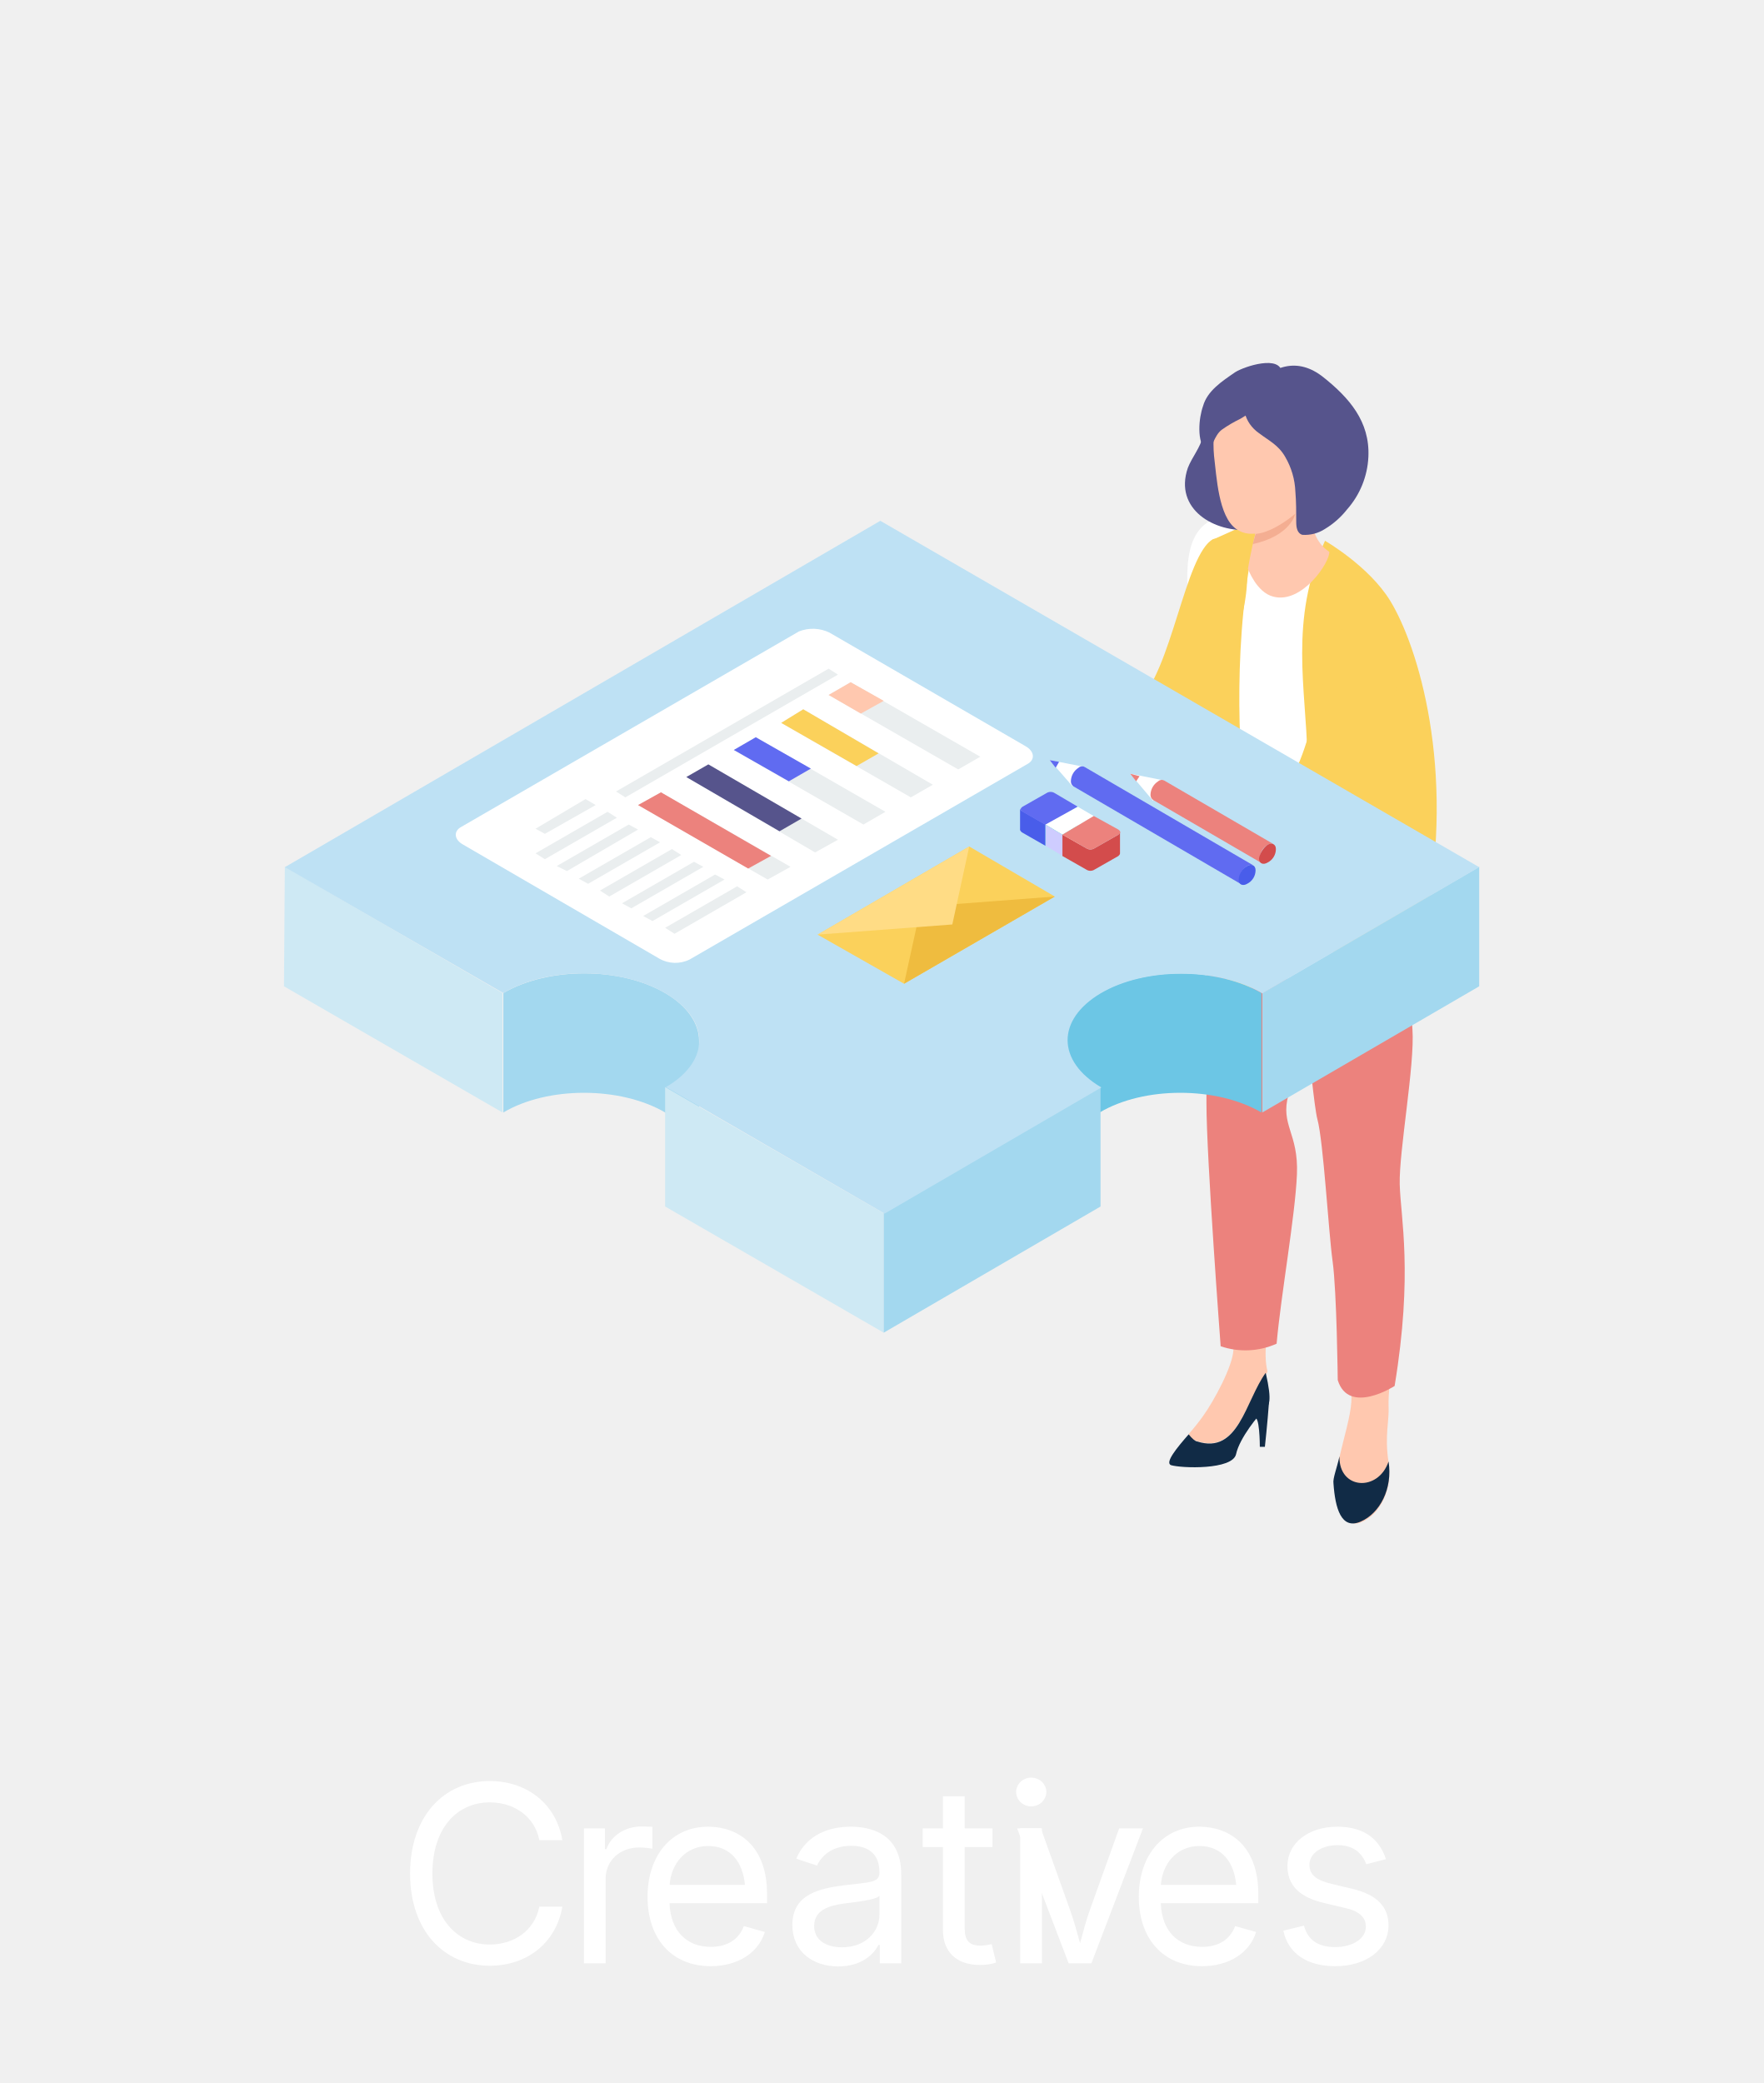
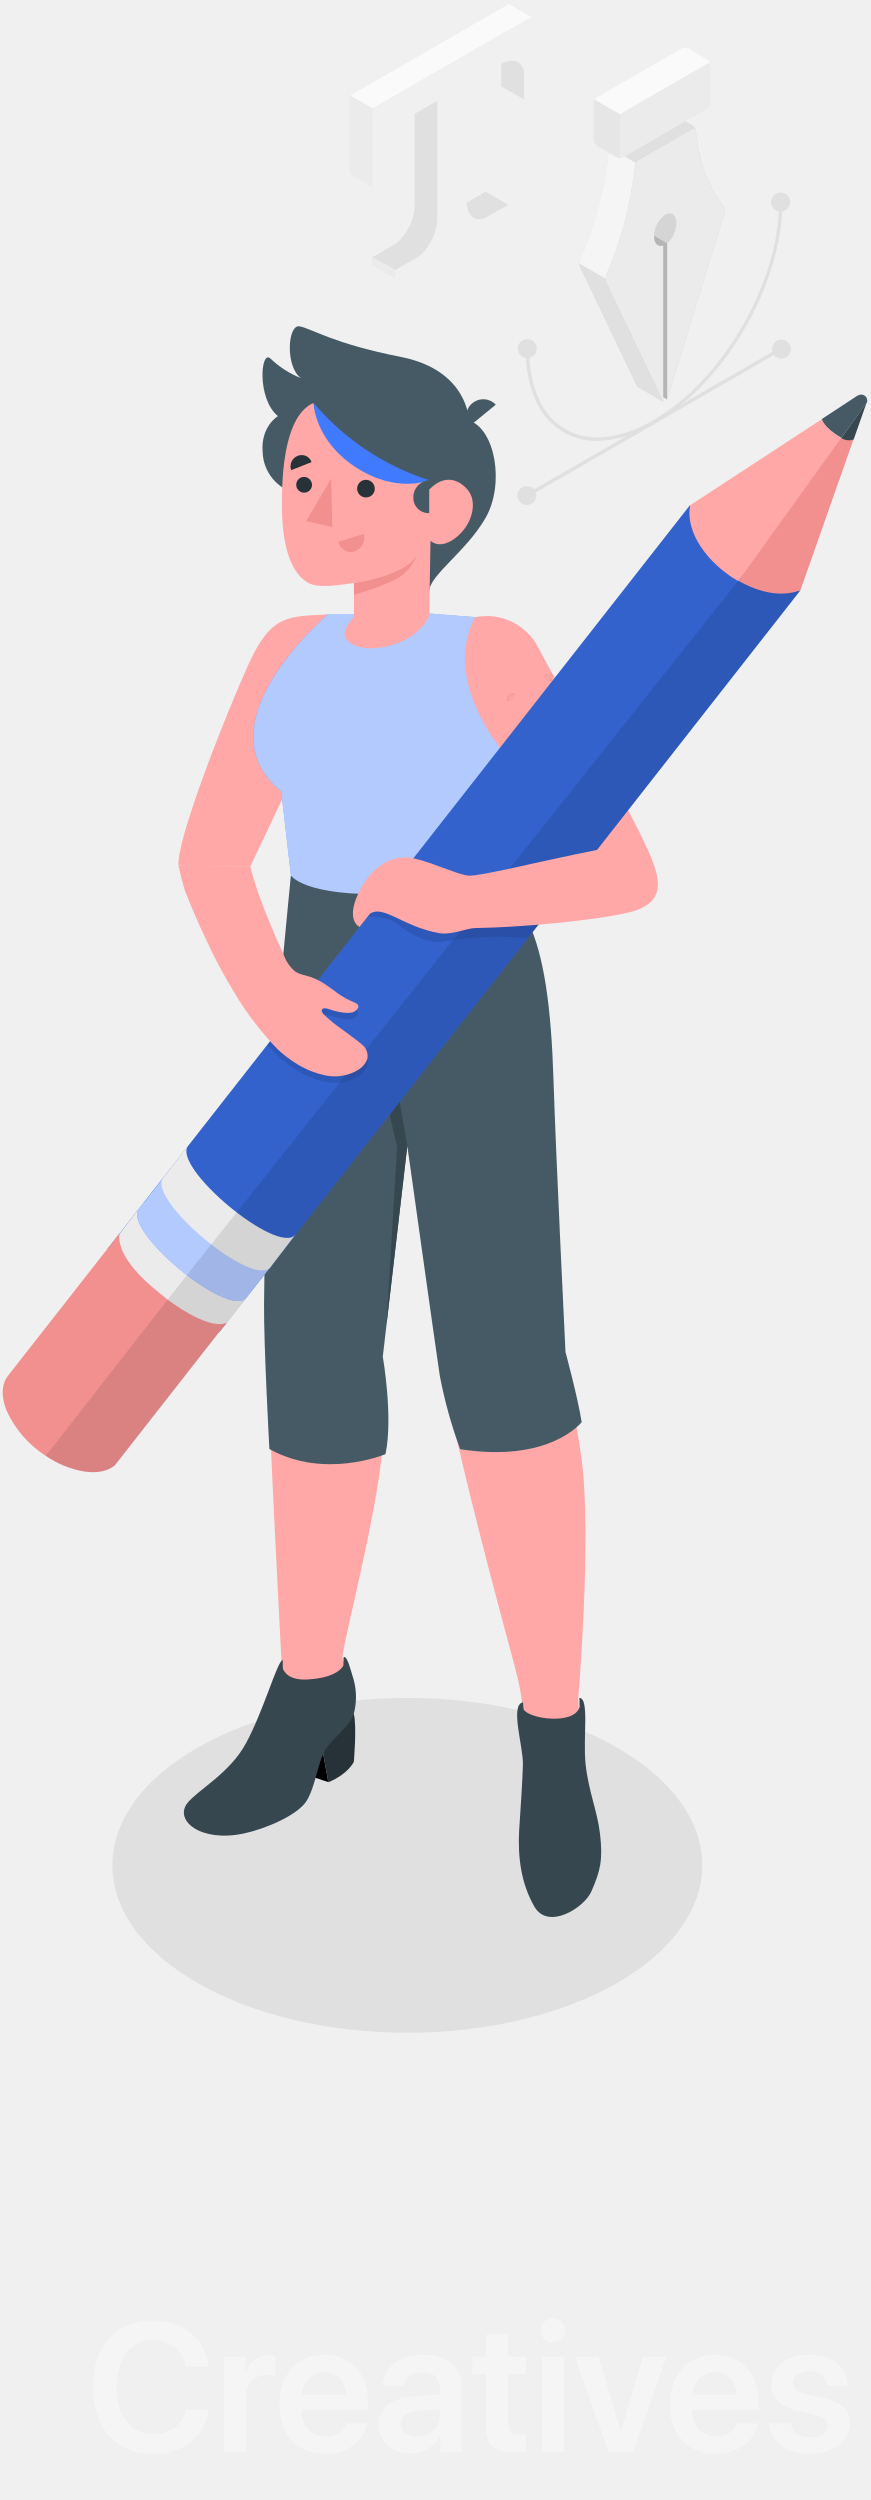
- <svg xmlns="http://www.w3.org/2000/svg" id="Layer_1" data-name="Layer 1" viewBox="0 0 248.04 293.05">
-   <defs>
-     <style>.cls-1{fill:#112b46;}.cls-1,.cls-2,.cls-3,.cls-4,.cls-5,.cls-7,.cls-8{fill-rule:evenodd;}.cls-2,.cls-22{fill:#ffc8af;}.cls-16,.cls-3{fill:#ec827d;}.cls-13,.cls-27,.cls-4{fill:#fff;}.cls-23,.cls-5{fill:#fbd15b;}.cls-6{fill:#83c9ff;}.cls-24,.cls-7{fill:#56548c;}.cls-8{fill:#f4ae92;}.cls-9{fill:#a3d8ef;}.cls-10{fill:#cee9f4;}.cls-11{fill:#6cc6e5;}.cls-12{fill:#bee1f4;}.cls-14{fill:#606bf1;}.cls-15{fill:#495dea;}.cls-17{fill:#d34c4c;}.cls-18{fill:#00c3b6;}.cls-19{fill:#eee;}.cls-20{fill:#ceccff;}.cls-21{fill:#eaeeef;}.cls-25{fill:#efbc3f;}.cls-26{fill:#ffdc85;}.cls-27{font-size:34.77px;font-family:SFProDisplay-Regular, SF Pro Display;}.cls-28{letter-spacing:-0.02em;}.cls-29{letter-spacing:-0.01em;}</style>
-   </defs>
-   <path class="cls-1" d="M178.54,197c-.24,3.33-.6,6.55-.6,6.55h-.71s0-4.88-.84-3.93C176.63,197,178.54,197,178.54,197Z" />
-   <path class="cls-2" d="M168.41,202.75a1.69,1.69,0,0,1-1.19-1,29.23,29.23,0,0,0,2-2.5c1.55-2.14,4.17-7,4.29-9.29s-1.19-25.15-1.55-27.89-1.43-13.46-1.31-14.06,9.89,3.81,9.89,3.81c-.12.84-1.43,6.32-.95,9.9s1.43,5.83.95,11.67-3.33,15-2.26,19.43v.23C175.2,197,174.25,204.65,168.41,202.75Z" />
-   <path class="cls-1" d="M167.22,201.79c.47.6.95,1,1.19,1,5.84,1.9,6.79-5.72,9.65-9.66.95,4.18.48,4.65-.24,5.25s-3.45,3.93-3.93,6.19-7.75,2-9.18,1.55C163.88,205.73,165.55,203.7,167.22,201.79Z" />
-   <path class="cls-2" d="M188.55,171.65c.24,2.62,1.78,22.28,1.55,25.62-.12,2-1.08,5.12-1.67,7.74-.36,1.67-.6,3-.36,3.58.6,1.66.6,6.67,3.34,5.6s4.52-4.65,3.93-8.46.12-5.72,0-8,1.43-16.68,1.67-21.8-1.43-7.63-1.55-11a80.63,80.63,0,0,1,.95-10.48s-11.8-6.2-10.72,1.31C186.4,163,188.31,169,188.55,171.65Z" />
-   <path class="cls-1" d="M187.59,208.71c.24,3.45,1.08,6.55,3.82,5.36s4.52-4.65,3.93-8.46c-1.43,4.29-7,4-6.91-.72C188.07,206.56,187.47,208,187.59,208.71Z" />
-   <path class="cls-3" d="M169.72,123.62V155.2c0,7.75,2,34.2,2,34.2a10.77,10.77,0,0,0,7.87-.36c.6-6.79,2.62-18,2.86-23.83s-2.38-6.91-1.19-11.2,4.17-27.29,4.17-27.29Z" />
-   <path class="cls-3" d="M182.47,128.63s2,25.62,2.86,28.84,1.55,15.72,2.14,20,.72,16.69.72,16.69c1.55,5,8,.83,8,.83,2.62-15.85.84-23.71.72-28.36s2.14-16.8,1.79-21.81-1-15.49,0-17.51,2.14-5.13,2.5-11c-7.51-2.86-19.43.36-19.43.36Z" />
-   <path class="cls-4" d="M170.91,73c6.67-.36,18.11,7.63,23.24,14.06s1.9,13.58.24,20.5,1,24.42,1,26.09c-7.87,5.37-22.64,6-24.91-1.9-1-8.58,1-17.4,1.08-22.41C171.15,98.6,162,76.2,170.91,73Z" />
-   <path class="cls-5" d="M176.75,74.53c-3.46,15.13-2.38,31.46-1.67,37.89s.95,27.77.95,27.77c-5.12-2.62-7.62-7.39-7.74-9.66s1.91-20.73,1.79-22.16-2.74-15.85-2.51-23.59,3.22-8.94,3.22-8.94l6.67-3Z" />
-   <path class="cls-5" d="M186.4,76.08c-5.12,11.08-2.62,21.09-2.5,30.15s4.89,34.55,4.89,34.55c9.05-2.26,10.12-8.34,11.79-11.44,4.17-21.21-1.07-38.37-5-44.8C192.6,79.65,186.4,76.08,186.4,76.08Z" />
-   <path class="cls-6" d="M150.06,110.4a5.08,5.08,0,0,0,4.53,0c1.31-.72,1.31-1.91,0-2.63a5.08,5.08,0,0,0-4.53,0A1.42,1.42,0,0,0,150.06,110.4Z" />
-   <path class="cls-5" d="M192.12,84.78c-6.19,3.09-6.79,21.45-11.56,26.09-2.74,2.62-13.58.48-17.28.6-1.43,3.22.48,7.15.48,7.15,20.62.95,23.12,1.67,28.36-8.34C196.29,102.41,200.46,82.75,192.12,84.78Z" />
-   <path class="cls-5" d="M170.67,75.84c-4,2.14-5.84,18.83-10.72,23-2.74,2.38-3.93,4.53-9.42,7.27-1.43,3,2.51,4.88,2.51,4.88,11-4.17,13.46-7.74,17.16-13.34C174.84,90.85,179,73.93,170.67,75.84Z" />
-   <path class="cls-2" d="M152.8,110.4a15,15,0,0,1-2.15,2.62c-1,1.07-2.5,3-3,2.5s.48-2.26.48-2.26a26.09,26.09,0,0,0-3.34,3.57c-.47,1-.23-1.67.48-2.86-1.79,2.74-2.26,3.34-2.38,2.62s1.31-4.41,1.19-4c-2.15,3.1-2.86,3.58-2.62,2.15s2.26-3.94,3.45-4.65c-3.57,2.38-3.81,2.14-3,1.07a16.38,16.38,0,0,1,8.7-4.29C153.51,109.56,152.8,110.4,152.8,110.4Z" />
-   <path class="cls-2" d="M150.41,116.23c1.2-1.78,2.86-3.93,5-4.52a7.83,7.83,0,0,1,4.65.35c1.19.36,2.86.6,4.05,1.08A10.55,10.55,0,0,1,165,117a1.74,1.74,0,0,1-.83.12,36.19,36.19,0,0,1-3.81.59,12.38,12.38,0,0,1-3,0c.35.12.71.24.71.6a.8.8,0,0,1-.48.6c-1.78.47-3.45-1.79-4.64-2.86C153.16,116.23,148.87,118.62,150.41,116.23Z" />
-   <path class="cls-7" d="M169.84,57.49c-.12.24-.24.36-.24.59-.36,1-.12,2.15-.36,3.22-.36,1.67-1.55,3-2.14,4.53-2,5.84,3.81,9.17,8.82,8.7a4.49,4.49,0,0,0,2.5-.84c2.5-1.9-.36-4.88-1.43-6.55a10.1,10.1,0,0,1-2-4.29c-.12-1.43.72-2.62.36-4.17A3,3,0,0,0,169.84,57.49Z" />
-   <path class="cls-2" d="M184.85,69.4s-1.67,5.72,2.15,8.23c.12,1.43-3.82,7.38-7.87,6.31-2.38-.59-3.57-3.93-3.57-3.93A62,62,0,0,1,177,73.57Z" />
-   <path class="cls-2" d="M171.39,57.73a17.3,17.3,0,0,0-.6,6.43c.36,2.86.6,8.46,3.1,10.25s6.08-.24,8.46-2.27a14.24,14.24,0,0,0,4.89-10.24c0-4.53-1.67-10-8.23-9.77S171.39,57.73,171.39,57.73Z" />
-   <path class="cls-7" d="M175.92,54.87c-1.67,2-.84,4.64,1.19,6.07,1.43,1.08,2.74,1.67,3.69,3.34a10.46,10.46,0,0,1,1.43,4.89c.12,1.43.12,2.86.12,4.29,0,.71.12,1.54.83,1.78a5.19,5.19,0,0,0,3.22-.83,11.49,11.49,0,0,0,3.1-2.74,12,12,0,0,0,3-7.39c.24-5-2.74-8.34-6.32-11.2S179,51.29,175.92,54.87Z" />
-   <path class="cls-7" d="M173.77,52.36h0c1.31-.83,6.44-2.5,6.55.12s-3.81,5.25-5.83,6.44a18,18,0,0,0-2.63,1.55c-1.07.83-1.19,2.38-2.14,3.09-1.43-1.43-1.07-4.76-.48-6.43C169.84,55,171.86,53.67,173.77,52.36Z" />
-   <path class="cls-8" d="M176.63,75.12c2.62-.23,5.6-2.86,5.6-2.86s-.59,3.1-6,4.29Z" />
-   <polygon class="cls-9" points="208.09 121.95 208.09 138.76 177.58 156.51 177.58 139.71 208.09 121.95" />
-   <polygon class="cls-10" points="70.69 139.71 70.69 156.51 39.95 138.76 40.07 121.95 70.69 139.71" />
-   <path class="cls-11" d="M150.06,163.07V146.26c0-2.38,1.55-4.76,4.64-6.55,6.32-3.69,16.45-3.69,22.76,0v16.8c-6.31-3.69-16.56-3.69-22.76,0C151.61,158.3,150.06,160.68,150.06,163.07Z" />
-   <path class="cls-9" d="M98.34,146.38v16.81c0-2.39-1.55-4.77-4.77-6.68-6.31-3.69-16.56-3.69-22.76,0v-16.8c6.32-3.69,16.45-3.69,22.76,0C96.67,141.5,98.34,144,98.34,146.38Z" />
-   <polygon class="cls-10" points="124.32 170.69 124.32 187.49 93.57 169.74 93.57 152.94 124.32 170.69" />
-   <polygon class="cls-9" points="154.82 152.94 154.82 169.74 124.32 187.49 124.32 170.69 154.82 152.94" />
-   <path class="cls-12" d="M208.09,122l-30.51,17.76c-6.31-3.69-16.56-3.69-22.76,0s-6.19,9.53.12,13.23l-30.5,17.75L93.69,152.94c6.32-3.7,6.2-9.54-.12-13.23S77,136,70.81,139.71L40.07,122l83.77-48.73Z" />
-   <polygon class="cls-13" points="147.67 106.94 150.89 110.63 152.56 107.89 147.67 106.94" />
-   <polygon class="cls-14" points="147.67 106.94 148.51 108.01 148.99 107.18 147.67 106.94" />
-   <path class="cls-14" d="M152.56,107.89a.72.72,0,0,0-.83.12,2.29,2.29,0,0,0-1.08,1.91.83.83,0,0,0,.36.71l23.71,13.83a.87.87,0,0,1-.35-.72,2.23,2.23,0,0,1,1.07-1.9,1,1,0,0,1,.83-.12Z" />
-   <path class="cls-15" d="M175.44,121.84c.59-.36,1.19-.12,1.19.59a2.13,2.13,0,0,1-1.19,1.91c-.6.36-1.19.12-1.19-.6A2.34,2.34,0,0,1,175.44,121.84Z" />
-   <polygon class="cls-13" points="158.99 108.85 162.21 112.66 163.76 109.8 158.99 108.85" />
-   <polygon class="cls-16" points="158.99 108.85 159.83 109.92 160.31 109.2 158.99 108.85" />
-   <path class="cls-16" d="M163.76,109.8a.72.72,0,0,0-.83.12,2.29,2.29,0,0,0-1.08,1.91.85.85,0,0,0,.36.71l15.37,8.94a.87.87,0,0,1-.35-.72,2.23,2.23,0,0,1,1.07-1.9,1,1,0,0,1,.83-.12Z" />
-   <path class="cls-17" d="M178.3,118.86c.59-.36,1.19-.12,1.19.59a2.13,2.13,0,0,1-1.19,1.91c-.6.36-1.19.12-1.19-.6A3.24,3.24,0,0,1,178.3,118.86Z" />
-   <path class="cls-15" d="M143.74,114.09c-.12-.12-.24-.24-.24-.36v3c0,.12.12.24.24.36l3.34,1.91v-3Z" />
-   <polygon class="cls-18" points="151.61 113.49 151.61 116.47 147.08 118.98 147.08 116 151.61 113.49" />
-   <path class="cls-14" d="M151.61,113.49l-4.41,2.63-3.34-1.91q-.54-.36,0-.72l3.34-1.9a1.07,1.07,0,0,1,1.19,0Z" />
-   <polygon class="cls-19" points="153.87 114.81 153.87 117.78 149.46 120.41 149.46 117.43 153.87 114.81" />
-   <polygon class="cls-20" points="149.46 117.43 149.46 120.41 147.08 118.98 147.08 116 149.46 117.43" />
-   <polygon class="cls-13" points="153.87 114.81 149.46 117.43 147.08 116 151.61 113.49 153.87 114.81" />
-   <path class="cls-17" d="M157.33,117.43l-3.34,1.9a1.07,1.07,0,0,1-1.19,0l-3.34-1.9v3l3.34,1.9a1.07,1.07,0,0,0,1.19,0l3.34-1.9c.12-.12.23-.24.23-.36v-3C157.45,117.19,157.45,117.31,157.33,117.43Z" />
-   <path class="cls-16" d="M157.33,116.71q.53.36,0,.72l-3.34,1.9a1.07,1.07,0,0,1-1.19,0l-3.34-1.9,4.41-2.63Z" />
-   <path class="cls-13" d="M112.4,88.83,64.86,116.35c-1.08.6-1,1.79.35,2.51l27.53,16a4.53,4.53,0,0,0,4.29.12l47.55-27.52c1.07-.6.95-1.79-.36-2.51L116.69,89A5.33,5.33,0,0,0,112.4,88.83Z" />
-   <polygon class="cls-21" points="116.57 97.77 119.67 95.98 137.9 106.46 134.8 108.25 116.57 97.77" />
-   <polygon class="cls-21" points="109.9 101.7 113 99.79 131.23 110.4 128.13 112.18 109.9 101.7" />
-   <polygon class="cls-21" points="103.23 105.51 106.32 103.72 124.56 114.21 121.46 116 103.23 105.51" />
-   <polygon class="cls-21" points="96.55 109.32 99.65 107.54 117.88 118.14 114.67 119.93 96.55 109.32" />
-   <polygon class="cls-21" points="89.76 113.26 92.98 111.47 111.21 121.95 107.99 123.74 89.76 113.26" />
-   <polygon class="cls-22" points="116.57 97.77 119.67 95.98 124.32 98.6 121.1 100.39 116.57 97.77" />
-   <polygon class="cls-23" points="109.9 101.7 113 99.79 123.6 105.99 120.5 107.77 109.9 101.7" />
-   <polygon class="cls-14" points="103.23 105.51 106.32 103.72 114.07 108.13 110.97 109.92 103.23 105.51" />
-   <polygon class="cls-24" points="96.55 109.32 99.65 107.54 112.76 115.16 109.66 116.95 96.55 109.32" />
-   <polygon class="cls-16" points="89.76 113.26 92.98 111.47 108.47 120.41 105.25 122.19 89.76 113.26" />
-   <polygon class="cls-21" points="103.7 124.69 93.57 130.53 94.89 131.37 105.01 125.53 103.7 124.69" />
-   <polygon class="cls-21" points="100.6 123.03 90.48 128.87 91.79 129.58 101.92 123.74 100.6 123.03" />
-   <polygon class="cls-21" points="97.63 121.24 87.5 127.08 88.81 127.79 98.94 121.95 97.63 121.24" />
-   <polygon class="cls-21" points="94.53 119.45 84.4 125.29 85.71 126.13 95.84 120.29 94.53 119.45" />
-   <polygon class="cls-21" points="91.55 117.78 81.42 123.62 82.73 124.34 92.86 118.5 91.55 117.78" />
-   <polygon class="cls-21" points="88.45 116 78.32 121.84 79.75 122.55 89.76 116.71 88.45 116" />
-   <polygon class="cls-21" points="82.37 112.42 75.34 116.59 76.65 117.31 83.8 113.26 82.37 112.42" />
-   <polygon class="cls-21" points="85.47 114.21 75.34 120.05 76.65 120.88 86.78 115.04 85.47 114.21" />
-   <polygon class="cls-21" points="116.57 94.07 86.66 111.35 87.97 112.18 117.88 94.91 116.57 94.07" />
-   <polygon class="cls-23" points="115.02 131.49 136.35 119.09 148.39 126.13 127.18 138.4 115.02 131.49" />
-   <polygon class="cls-25" points="127.18 138.4 129.56 127.56 148.39 126.13 127.18 138.4" />
-   <polygon class="cls-26" points="136.35 119.09 133.97 130.06 115.02 131.49 136.35 119.09" />
-   <text class="cls-27" transform="translate(55.61 276.21)">C<tspan class="cls-28" x="23.85" y="0">r</tspan>
-     <tspan x="33.72" y="0">eati</tspan>
-     <tspan class="cls-29" x="86.55" y="0">v</tspan>
-     <tspan x="102.83" y="0">es</tspan>
-   </text>
+ <svg xmlns="http://www.w3.org/2000/svg" width="171" height="491" viewBox="0 0 171 491" fill="none">
+   <path d="M142.32 41.741L131.03 78.451L130.26 78.001V78.901L125.14 75.901L113.97 52.491C113.794 52.031 113.794 51.522 113.97 51.061C116.949 44.251 118.845 37.017 119.59 29.621C119.624 29.382 119.708 29.153 119.837 28.95C119.967 28.746 120.138 28.573 120.34 28.441L130.78 22.441C130.992 22.332 131.227 22.276 131.465 22.276C131.703 22.276 131.938 22.332 132.15 22.441L135.9 24.611C136.102 24.742 136.274 24.913 136.405 25.115C136.536 25.317 136.623 25.544 136.66 25.781C137.36 32.321 139.36 37.161 142.07 40.421C142.205 40.61 142.297 40.826 142.34 41.054C142.383 41.282 142.377 41.516 142.32 41.741V41.741Z" fill="#E0E0E0" />
+   <path opacity="0.05" d="M142.32 41.741L131.03 78.451L130.26 78.001V78.901L125.14 75.901L113.97 52.491C113.794 52.031 113.794 51.522 113.97 51.061C116.949 44.251 118.845 37.017 119.59 29.621C119.624 29.382 119.708 29.153 119.837 28.95C119.967 28.746 120.138 28.573 120.34 28.441L130.78 22.441C130.992 22.332 131.227 22.276 131.465 22.276C131.703 22.276 131.938 22.332 132.15 22.441L135.9 24.611C136.102 24.742 136.274 24.913 136.405 25.115C136.536 25.317 136.623 25.544 136.66 25.781C137.36 32.321 139.36 37.161 142.07 40.421C142.205 40.61 142.297 40.826 142.34 41.054C142.383 41.282 142.377 41.516 142.32 41.741V41.741Z" fill="black" />
+   <path d="M142.32 41.741L131.03 78.451V47.781C131.587 47.284 132.035 46.677 132.348 46C132.661 45.322 132.832 44.587 132.85 43.841C132.85 42.221 131.85 41.471 130.65 42.181C129.978 42.66 129.429 43.291 129.047 44.023C128.664 44.755 128.46 45.566 128.45 46.391C128.45 47.831 129.23 48.581 130.26 48.231V78.901L119.08 55.441C118.904 54.981 118.904 54.471 119.08 54.011C122.054 47.199 123.95 39.966 124.7 32.571C124.735 32.333 124.82 32.104 124.949 31.901C125.078 31.698 125.249 31.524 125.45 31.391L135.89 25.391C135.961 25.335 136.046 25.301 136.135 25.293C136.225 25.284 136.315 25.301 136.395 25.342C136.475 25.384 136.542 25.447 136.587 25.524C136.632 25.602 136.654 25.691 136.65 25.781C137.35 32.321 139.35 37.161 142.06 40.421C142.196 40.609 142.291 40.825 142.335 41.052C142.38 41.28 142.375 41.515 142.32 41.741V41.741Z" fill="#EBEBEB" />
+   <path d="M124.89 31.971C124.776 32.153 124.705 32.358 124.68 32.571C123.931 39.966 122.035 47.199 119.06 54.011C118.968 54.264 118.927 54.532 118.94 54.801L113.82 51.801C113.806 51.536 113.846 51.27 113.94 51.021C116.918 44.211 118.814 36.977 119.56 29.581C119.589 29.366 119.661 29.159 119.77 28.971L124.89 31.971Z" fill="#F5F5F5" />
+   <path d="M136.63 25.641C136.616 25.562 136.582 25.489 136.531 25.427C136.48 25.366 136.414 25.319 136.34 25.29C136.265 25.262 136.184 25.254 136.106 25.266C136.027 25.279 135.952 25.311 135.89 25.361L125.45 31.361C125.224 31.506 125.039 31.706 124.91 31.941L119.79 28.941C119.918 28.708 120.104 28.512 120.33 28.371L130.77 22.371C130.982 22.262 131.217 22.206 131.455 22.206C131.693 22.206 131.928 22.262 132.14 22.371L135.89 24.541C136.271 24.797 136.536 25.192 136.63 25.641Z" fill="#E0E0E0" />
+   <path d="M117.26 19.081L133.8 9.531C134.012 9.422 134.247 9.366 134.485 9.366C134.723 9.366 134.958 9.422 135.17 9.531L138.92 11.691C139.118 11.821 139.283 11.995 139.401 12.2C139.519 12.405 139.587 12.635 139.6 12.871V20.161C139.589 20.398 139.521 20.628 139.403 20.833C139.285 21.038 139.119 21.213 138.92 21.341L122.38 30.891C122.17 31 121.937 31.056 121.7 31.056C121.463 31.056 121.23 31 121.02 30.891L117.26 28.731C117.063 28.599 116.898 28.422 116.78 28.216C116.662 28.009 116.594 27.779 116.58 27.541V20.311C116.584 20.066 116.649 19.826 116.767 19.611C116.886 19.397 117.055 19.215 117.26 19.081Z" fill="#EBEBEB" />
+   <path d="M139.63 12.771C139.58 12.411 139.29 12.281 138.95 12.481L122.41 22.031C122.209 22.157 122.044 22.333 121.93 22.541L116.81 19.591C116.924 19.383 117.089 19.208 117.29 19.081L133.83 9.531C134.042 9.422 134.277 9.366 134.515 9.366C134.753 9.366 134.988 9.422 135.2 9.531L138.95 11.691C139.132 11.814 139.286 11.974 139.403 12.16C139.52 12.346 139.597 12.554 139.63 12.771V12.771Z" fill="#FAFAFA" />
+   <path d="M122.27 30.951H122.21H122.14H122.06H122H121.89C121.604 30.983 121.314 30.927 121.06 30.791L117.3 28.631C117.103 28.5 116.94 28.326 116.822 28.121C116.704 27.916 116.635 27.687 116.62 27.451V20.311C116.629 20.074 116.698 19.844 116.82 19.641L121.94 22.591C121.814 22.792 121.744 23.024 121.74 23.261V30.551C121.74 30.861 121.89 31.041 122.12 31.041H122.21L122.27 30.951Z" fill="#E6E6E6" />
+   <path d="M130.26 78.901L125.14 75.901L113.97 52.491C113.881 52.285 113.83 52.065 113.82 51.841L118.94 54.841C118.948 55.064 118.995 55.285 119.08 55.491L130.26 78.901Z" fill="#E0E0E0" />
+   <path opacity="0.15" d="M131.03 47.781V78.451L130.26 78.001V48.231C129.26 48.581 128.45 47.831 128.45 46.391V46.311L131.03 47.781Z" fill="black" />
+   <path d="M154.68 38.961C154.68 38.131 154.09 37.791 153.37 38.211C152.989 38.457 152.671 38.791 152.443 39.183C152.216 39.576 152.084 40.018 152.06 40.471C152.06 41.141 152.45 41.471 152.98 41.371C152.24 56.781 141.46 74.931 128.3 82.531C121.77 86.311 115.63 86.921 111.05 84.311C106.71 81.811 104.22 76.661 103.96 69.741C104.519 69.221 104.853 68.503 104.89 67.741C104.89 66.911 104.3 66.571 103.58 66.991C103.201 67.238 102.885 67.572 102.659 67.965C102.433 68.358 102.303 68.799 102.28 69.251C102.28 69.961 102.7 70.311 103.28 70.131C103.63 77.131 106.23 82.321 110.7 84.901C112.73 86.05 115.028 86.64 117.36 86.611C121.356 86.453 125.241 85.254 128.63 83.131C142.09 75.361 153.1 56.701 153.63 40.991C154.234 40.48 154.612 39.75 154.68 38.961V38.961Z" fill="#E0E0E0" />
+   <path d="M153.37 67.021C153.051 67.228 152.777 67.497 152.562 67.811C152.348 68.125 152.197 68.479 152.12 68.851L104.82 96.151C104.65 95.641 104.17 95.481 103.58 95.821C103.201 96.068 102.885 96.402 102.659 96.795C102.433 97.188 102.303 97.629 102.28 98.081C102.28 98.911 102.86 99.251 103.58 98.831C103.909 98.618 104.191 98.341 104.409 98.016C104.628 97.692 104.778 97.326 104.85 96.941L152.12 69.651C152.27 70.201 152.77 70.381 153.37 70.031C153.751 69.784 154.068 69.45 154.295 69.058C154.523 68.665 154.655 68.224 154.68 67.771C154.68 66.941 154.09 66.601 153.37 67.021Z" fill="#E0E0E0" />
+   <path d="M105.41 68.451C105.412 68.819 105.304 69.18 105.101 69.487C104.898 69.794 104.608 70.034 104.269 70.177C103.929 70.319 103.555 70.357 103.193 70.287C102.832 70.216 102.499 70.04 102.238 69.78C101.977 69.52 101.799 69.189 101.726 68.828C101.654 68.467 101.69 68.092 101.831 67.752C101.971 67.411 102.209 67.12 102.516 66.915C102.822 66.71 103.182 66.601 103.55 66.601C104.041 66.601 104.513 66.796 104.862 67.142C105.21 67.489 105.407 67.96 105.41 68.451V68.451Z" fill="#E0E0E0" />
+   <path d="M105.34 97.311C105.34 97.679 105.231 98.039 105.027 98.344C104.822 98.65 104.532 98.889 104.192 99.029C103.852 99.17 103.478 99.207 103.117 99.135C102.756 99.064 102.425 98.886 102.165 98.626C101.905 98.366 101.728 98.035 101.656 97.674C101.584 97.313 101.621 96.939 101.762 96.599C101.902 96.259 102.141 95.969 102.447 95.764C102.753 95.56 103.112 95.451 103.48 95.451C103.724 95.451 103.966 95.499 104.192 95.593C104.418 95.686 104.623 95.823 104.795 95.996C104.968 96.169 105.105 96.374 105.199 96.599C105.292 96.825 105.34 97.067 105.34 97.311V97.311Z" fill="#E0E0E0" />
+   <path d="M155.33 68.571C155.33 68.939 155.221 69.299 155.016 69.606C154.811 69.912 154.52 70.15 154.18 70.29C153.839 70.431 153.465 70.467 153.104 70.395C152.743 70.322 152.411 70.144 152.152 69.883C151.892 69.622 151.716 69.289 151.645 68.928C151.574 68.566 151.613 68.192 151.755 67.852C151.897 67.513 152.137 67.223 152.444 67.02C152.751 66.817 153.112 66.709 153.48 66.711C153.724 66.711 153.966 66.759 154.191 66.853C154.416 66.947 154.62 67.084 154.792 67.257C154.964 67.429 155.1 67.634 155.192 67.86C155.285 68.086 155.332 68.327 155.33 68.571V68.571Z" fill="#E0E0E0" />
+   <path d="M155.16 39.681C155.16 40.049 155.051 40.409 154.846 40.714C154.642 41.02 154.352 41.259 154.012 41.4C153.672 41.54 153.298 41.577 152.937 41.505C152.576 41.434 152.245 41.256 151.985 40.996C151.725 40.736 151.547 40.405 151.476 40.044C151.404 39.683 151.441 39.309 151.582 38.969C151.722 38.629 151.961 38.339 152.267 38.135C152.572 37.93 152.932 37.821 153.3 37.821C153.545 37.82 153.787 37.867 154.013 37.96C154.24 38.053 154.445 38.19 154.618 38.363C154.791 38.536 154.928 38.742 155.021 38.968C155.114 39.194 155.161 39.436 155.16 39.681V39.681Z" fill="#E0E0E0" />
+   <path d="M99.87 0.771V16.181L98.47 16.971V12.111C98.47 9.491 96.33 8.591 93.7 10.111L87.16 13.891V36.891C87.16 39.891 89.02 41.321 91.31 40.001L95.38 37.651L99.83 40.221L77.63 53.061L74.63 51.311L73.18 52.151V50.491L77.29 48.121C79.58 46.791 81.44 43.261 81.44 40.221V17.221L74.9 21.001C72.27 22.521 70.13 25.871 70.13 28.491V33.311L68.73 34.141V18.751L99.87 0.771Z" fill="#E0E0E0" />
+   <path d="M102.92 19.541L98.47 16.971V9.281L102.92 10.131V19.541Z" fill="#E0E0E0" />
+   <path d="M104.32 3.311V18.751L102.92 19.541V14.671C102.92 12.051 100.78 11.161 98.15 12.671L91.63 16.461V39.461C91.63 42.461 93.49 43.891 95.78 42.571L99.89 40.201V41.871L77.63 54.731V53.061L81.73 50.691C84.02 49.361 85.88 45.831 85.88 42.791V19.791L79.34 23.571C76.71 25.091 74.58 28.441 74.58 31.061V35.921L73.18 36.761V21.311L104.32 3.311Z" fill="#F0F0F0" />
+   <path d="M99.87 0.771L104.32 3.341L73.16 21.321L68.71 18.751L99.87 0.771Z" fill="#FAFAFA" />
+   <path d="M68.71 18.751L73.16 21.321V36.741L68.71 34.171V18.751Z" fill="#EBEBEB" />
+   <path d="M73.16 50.491L77.62 53.061V54.731L73.16 52.161V50.491Z" fill="#EBEBEB" />
+   <path d="M80 399.231C111.988 399.231 137.92 384.51 137.92 366.351C137.92 348.192 111.988 333.471 80 333.471C48.012 333.471 22.08 348.192 22.08 366.351C22.08 384.51 48.012 399.231 80 399.231Z" fill="#E0E0E0" />
+   <path d="M35.08 170.041C34.45 165.661 43.74 141.671 48.84 130.411C53.31 120.531 56.7 121.101 64.42 120.671L64.59 137.611L49.14 170.221" fill="#FFA8A7" />
+   <path d="M83.77 120.451L93.35 121.211C91.18 134.051 99.58 146.291 99.58 146.291L93.88 163.871C94.03 166.201 100.79 174.301 103.81 184.651C96.81 194.071 68.24 197.381 56.98 189.111C57.04 183.331 56.8 175.311 57.14 171.941L55.23 155.441C41.12 143.861 58.15 126.221 64.42 120.621H70.29L83.77 120.451Z" fill="#407BFF" />
+   <path opacity="0.6" d="M83.77 120.451L93.35 121.211C91.18 134.051 99.58 146.291 99.58 146.291L93.88 163.871C94.03 166.201 100.79 174.301 103.81 184.651C96.81 194.071 68.24 197.381 56.98 189.111C57.04 183.331 56.8 175.311 57.14 171.941L55.23 155.441C41.12 143.861 58.15 126.221 64.42 120.621H70.29L83.77 120.451Z" fill="white" />
+   <path d="M113.56 333.581C113.56 333.581 116.29 301.581 114.2 286.441C112.41 273.441 110.31 268.001 109.93 265.041C109.93 265.041 106.72 234.441 106.45 208.431C106.33 196.091 105.25 182.541 96 168.301L95.67 167.741C95.04 172.531 87.81 175.851 81.28 176.801C75 177.711 67.09 176.711 57.6 173.801C55.92 186.191 54.32 209.751 52.75 235.431C51.98 247.981 52.53 258.501 52.59 266.551C52.67 277.471 55.28 326.061 55.28 326.061V327.861C55.28 329.861 54.85 331.251 53.56 334.461C51.95 338.595 49.639 342.421 46.73 345.771C45.82 346.771 39.53 352.251 38.73 353.421C36.03 356.581 41.62 358.351 45.78 357.801C50.17 357.211 56.98 355.551 58.91 352.871C60.2 351.101 61.17 344.871 62.49 343.061C66.95 336.971 68.79 334.361 68.82 332.411C68.88 328.901 67.67 327.511 67.24 325.531C67.6 321.381 75.07 293.651 75.24 281.581C75.31 275.831 73.7 265.681 73.7 265.681L79.7 223.551C81.7 235.271 85.7 261.711 87.12 270.121C89.05 281.701 95.64 307.051 99.78 322.381C101.33 328.141 102.09 330.711 102.55 334.491L102.68 335.841C102.78 337.561 103.52 355.841 104.2 359.731C105.62 367.791 112.79 366.731 113.94 360.261C114.94 354.701 113.69 337.521 113.66 335.411L113.56 333.581Z" fill="#FFA8A7" />
+   <path d="M113.79 333.471C115.79 333.471 114.48 341.331 115 346.371C115.56 351.771 117.33 355.711 117.84 360.141C118.42 365.201 117.97 367.321 116.15 371.471C114.74 374.711 107.65 379.141 104.96 374.471C102.27 369.801 101.69 364.571 101.96 359.531C102.28 354.321 102.59 350.531 102.7 346.531C102.79 343.041 100.1 334.841 102.7 334.341L102.83 335.701C103.77 337.581 112.75 338.881 113.83 335.261L113.79 333.471Z" fill="#37474F" />
+   <path d="M69.49 336.591C70.11 339.111 69.49 346.031 69.49 346.031C69.49 346.031 68.39 348.421 64.49 350.031L62.74 340.411L69.49 336.591Z" fill="#263238" />
+   <path d="M64.48 350.001L55.9 347.191L53.83 339.571L63.47 344.451L64.48 350.001Z" fill="black" />
+   <path d="M55.56 327.781L55.51 325.981C54.35 326.551 51.78 335.981 48.31 342.371C45.15 348.251 38.87 351.531 36.83 354.091C34.11 357.511 39.4 361.921 47.91 360.091C52.13 359.191 58.52 356.491 60.25 353.641C61.98 350.791 62.57 345.561 63.99 343.471C65.41 341.381 68.77 338.961 69.49 336.581C70.054 334.424 70.054 332.158 69.49 330.001C68.82 327.831 68.24 325.211 67.49 325.441L67.44 327.091C66.87 328.251 64.82 329.601 60.52 329.841C58.47 329.961 56.49 329.641 55.56 327.781Z" fill="#37474F" />
+   <path d="M57.14 171.941C57.14 171.941 59.74 176.141 76.74 175.551C93.74 174.961 95.65 167.661 95.65 167.661C98.744 171.931 101.474 176.454 103.81 181.181C106.81 187.691 108.25 197.481 108.71 212.181C109.17 226.881 111.06 265.531 111.06 265.531C111.06 265.531 113.48 274.461 114.24 279.311C114.24 279.311 108.01 287.371 90.38 284.621C88.653 279.939 87.315 275.123 86.38 270.221C85.47 264.151 80 225.041 80 225.041L75.18 266.441C75.18 266.441 77.26 278.311 75.71 285.591C75.71 285.591 63.77 290.651 52.91 284.591C52.91 284.591 51.78 264.111 51.86 256.061C51.94 246.611 52.12 238.361 53.3 217.171C54.14 201.251 57.14 171.941 57.14 171.941Z" fill="#455A64" />
+   <path d="M80 225.041L75.36 198.331C75.36 198.331 69.36 198.331 63.14 192.481C63.14 192.481 64.24 198.481 72.34 201.561L78 225.211L75.88 260.401L80 225.041Z" fill="#37474F" />
+   <path d="M93.35 121.211C95.786 120.723 98.314 121.045 100.549 122.129C102.785 123.212 104.604 124.997 105.73 127.211C107.99 131.741 123.05 157.781 126.35 165.021C127.25 167.021 123.63 178.541 117.47 175.351C111.31 172.161 99.06 147.911 99.06 147.911C99.06 147.911 86.55 133.811 93.35 121.211Z" fill="#FFA8A7" />
+   <g opacity="0.25">
+     <path opacity="0.25" d="M107.06 132.361C107.043 132.363 107.028 132.372 107.017 132.385C107.006 132.398 107 132.414 107 132.431C107 132.431 107 132.431 107 132.431C106.96 132.609 106.967 132.795 107.02 132.97C107.072 133.145 107.169 133.304 107.3 133.431C107.406 133.545 107.535 133.637 107.677 133.701C107.82 133.764 107.974 133.798 108.13 133.801C108.196 133.811 108.264 133.811 108.33 133.801C108.339 133.806 108.349 133.809 108.36 133.809C108.37 133.809 108.381 133.806 108.39 133.801C108.431 133.624 108.427 133.44 108.378 133.265C108.329 133.09 108.237 132.931 108.11 132.801C107.986 132.646 107.824 132.524 107.641 132.447C107.458 132.37 107.258 132.341 107.06 132.361V132.361ZM107.35 133.191C107.265 133.026 107.211 132.846 107.19 132.661V132.611L107.35 132.721C107.518 132.812 107.667 132.934 107.79 133.081C107.888 133.2 107.975 133.327 108.05 133.461L108.14 133.611C107.983 133.614 107.829 133.577 107.69 133.504C107.552 133.43 107.435 133.322 107.35 133.191V133.191ZM107.41 132.551C107.512 132.551 107.612 132.573 107.705 132.614C107.798 132.655 107.882 132.716 107.95 132.791C108.065 132.936 108.141 133.108 108.17 133.291C107.993 132.976 107.729 132.719 107.41 132.551V132.551Z" fill="black" />
+     <path opacity="0.25" d="M108.7 132.671C108.569 132.642 108.444 132.591 108.33 132.521L108.58 132.461L108.49 132.291H108.42H108.48L108.37 132.091C108.237 132.18 108.127 132.3 108.05 132.441C108.043 132.464 108.044 132.488 108.053 132.51C108.062 132.532 108.079 132.55 108.1 132.561C108.179 132.678 108.287 132.774 108.413 132.839C108.539 132.903 108.679 132.935 108.82 132.931C108.78 132.831 108.74 132.751 108.7 132.671Z" fill="black" />
+     <path opacity="0.25" d="M99.57 137.611V137.671H99.74C99.964 137.657 100.181 137.593 100.377 137.484C100.572 137.375 100.741 137.224 100.87 137.041C100.969 136.926 101.034 136.786 101.059 136.636C101.084 136.486 101.067 136.332 101.01 136.191V136.191C101.011 136.165 101.002 136.14 100.985 136.12C100.969 136.099 100.946 136.086 100.92 136.081H100.82C100.611 136.093 100.407 136.15 100.222 136.248C100.037 136.346 99.876 136.484 99.75 136.651C99.645 136.771 99.57 136.915 99.532 137.069C99.494 137.224 99.493 137.386 99.53 137.541V137.541L99.57 137.611ZM100.9 136.421C100.88 136.714 100.756 136.991 100.55 137.201C100.36 137.385 100.114 137.501 99.85 137.531C99.975 137.339 100.112 137.155 100.26 136.981C100.427 136.814 100.604 136.657 100.79 136.511L100.9 136.421ZM99.99 136.851C100.163 136.589 100.433 136.405 100.74 136.341C100.38 136.569 100.065 136.86 99.81 137.201C99.855 137.075 99.919 136.957 100 136.851H99.99Z" fill="black" />
+     <path opacity="0.25" d="M106.7 129.291C106.703 129.296 106.706 129.301 106.709 129.306C106.705 129.311 106.701 129.316 106.697 129.321C106.695 129.354 106.696 129.388 106.7 129.421C106.739 129.665 106.868 129.886 107.06 130.041C106.988 130.049 106.915 130.039 106.848 130.011C106.782 129.983 106.723 129.938 106.679 129.881C106.635 129.823 106.606 129.755 106.596 129.684C106.585 129.612 106.594 129.539 106.62 129.471C106.637 129.417 106.663 129.366 106.697 129.321C106.698 129.311 106.699 129.301 106.7 129.291Z" fill="black" />
+   </g>
+   <path d="M20.79 245.701L23.02 242.861L25.7 239.421L135.55 99.171C135.46 102.051 138.28 106.571 142.66 110.241C147.77 114.511 153.95 117.021 157.23 115.891L48.08 255.231L42.94 261.791C46 257.361 24 241.301 20.79 245.701Z" fill="#407BFF" />
+   <path opacity="0.2" d="M20.79 245.701L23.02 242.861L25.7 239.421L135.55 99.171C135.46 102.051 138.28 106.571 142.66 110.241C147.77 114.511 153.95 117.021 157.23 115.891L48.08 255.231L42.94 261.791C46 257.361 24 241.301 20.79 245.701Z" fill="black" />
+   <path d="M28.52 235.781L23.59 242.161C22.1 243.961 25.12 248.161 29.35 252.161C34.95 257.401 42.68 262.091 44.66 259.701L48.31 255.011L49.58 253.311C47.58 255.691 39.87 251.001 34.26 245.771C30.26 241.991 27.26 237.921 28.39 236.021C28.413 235.931 28.457 235.849 28.52 235.781V235.781Z" fill="#EBEBEB" />
+   <path d="M27.31 237.381C23.83 241.561 44.9 259.061 48.37 254.891L53.37 248.511C49.89 252.691 28.84 235.191 32.31 231.011L27.31 237.381Z" fill="#407BFF" />
+   <path opacity="0.6" d="M27.31 237.381C23.83 241.561 44.9 259.061 48.37 254.891L53.37 248.511C49.89 252.691 28.84 235.191 32.31 231.011L27.31 237.381Z" fill="white" />
+   <path d="M37 224.941L32.1 231.231C28.66 235.311 48.83 252.401 52.88 249.101C52.967 249.048 53.042 248.976 53.1 248.891L57.99 242.521C54.43 246.601 33.49 229.041 37 224.941Z" fill="#EBEBEB" />
+   <path d="M165.22 86.041C161.76 83.921 161.38 82.341 161.38 82.341L135.56 99.221C134.49 104.601 139.12 110.761 144.96 114.121L145.96 112.931L165.22 86.041Z" fill="#FFA8A7" />
+   <path d="M157.24 115.901L167.66 86.271L157.24 115.901Z" fill="#FAFAFA" />
+   <path d="M167.66 86.271L170.18 79.091L167.66 86.271Z" fill="#E0E0E0" />
+   <path d="M168.41 77.701L161.41 82.291C161.41 82.291 161.67 83.911 165.25 85.991L170.25 79.091C170.339 78.856 170.35 78.599 170.282 78.358C170.215 78.116 170.072 77.902 169.875 77.747C169.677 77.592 169.436 77.504 169.185 77.496C168.934 77.488 168.687 77.559 168.48 77.701H168.41Z" fill="#455A64" />
+   <path d="M157.21 115.911L167.63 86.281C166.808 86.465 165.949 86.366 165.19 86.001L145.88 112.891L145 114.041C149 116.371 153.51 117.361 157.21 115.911Z" fill="#F28F8F" />
+   <path d="M165.22 86.041C165.581 86.264 165.987 86.405 166.409 86.453C166.831 86.502 167.258 86.457 167.66 86.321L170.18 79.141L165.22 86.041Z" fill="#37474F" />
+   <path d="M44.66 259.671L43.66 260.851L43.59 260.941C43.22 261.391 42.89 261.811 42.87 261.821L23.78 286.211L22.53 287.811C21.2 288.901 19.18 289.371 16.62 289.021C13.868 288.563 11.252 287.501 8.96 285.911C5.609 283.759 2.949 280.686 1.3 277.061C0.17 274.241 0.3 271.861 1.52 270.271L1.67 270.071L23.54 242.161C23.54 242.161 21.77 246.511 31.7 254.251C32.12 254.591 32.54 254.901 32.93 255.251C41.14 261.311 44.12 260.011 44.55 259.761L44.66 259.671Z" fill="#F28F8F" />
+   <path opacity="0.1" d="M157.21 115.911L48.09 255.241L43.64 260.941C43.27 261.391 42.94 261.811 42.92 261.821L23.83 286.211L22.58 287.811C21.25 288.901 19.23 289.371 16.67 289.021C13.918 288.563 11.303 287.501 9.01 285.911L37.7 249.161L145 114.041C149 116.371 153.51 117.351 157.21 115.911Z" fill="black" />
+   <path opacity="0.1" d="M71.87 180.481C72.69 179.431 76.71 180.321 78.28 181.661C79.85 183.001 83.81 185.471 87.09 184.951C90.911 184.288 94.782 183.953 98.66 183.951C102.02 184.101 103.66 184.301 103.66 184.301L112.02 173.611C112.02 173.611 97.02 174.851 90.9 173.611C84.78 172.371 79.31 170.991 79.31 170.991L71.87 180.481Z" fill="black" />
+   <path opacity="0.1" d="M54.49 207.311C55.514 208.292 56.633 209.17 57.83 209.931C59.707 211.183 61.809 212.059 64.02 212.511C66.251 212.942 68.562 212.513 70.49 211.311C71.24 210.843 71.813 210.139 72.12 209.311C72.255 208.783 72.232 208.227 72.055 207.711C71.877 207.196 71.552 206.744 71.12 206.411C69.89 205.331 68.49 204.411 67.19 203.411C65.89 202.509 64.663 201.505 63.52 200.411C63.25 200.131 62.97 199.571 63.4 199.311C63.83 199.051 64.8 199.511 65.35 199.661C66.216 199.924 67.108 200.089 68.01 200.151C68.427 200.186 68.847 200.146 69.25 200.031C69.71 199.891 70.49 199.331 70.35 198.751C70.28 198.451 69.98 198.281 69.71 198.151C68.425 197.638 67.209 196.966 66.09 196.151C65.61 195.731 65.09 195.441 64.59 195.061C63.708 194.381 62.739 193.819 61.71 193.391L52.49 205.161C53.14 205.911 53.79 206.621 54.49 207.311Z" fill="black" />
+   <path d="M126.35 165.041C129.53 171.681 131.67 177.161 123.66 179.161C117.58 180.681 102.66 182.161 93.27 182.271C91.8 182.271 88.72 183.691 86.27 183.271C79.15 182.011 75.33 177.651 72.66 179.461L70.61 182.041C70.61 182.041 67.86 180.861 70.36 175.501C72.49 170.951 75.91 168.401 79.61 168.401C83.08 168.401 89.81 171.931 92.17 171.981C94.53 172.031 105.81 169.271 112.82 167.831C122.14 165.961 126.35 165.041 126.35 165.041Z" fill="#FFA8A7" />
+   <path d="M71.14 205.191C69.91 204.111 68.51 203.191 67.21 202.191C65.908 201.292 64.681 200.288 63.54 199.191C63.27 198.911 62.99 198.361 63.42 198.101C63.85 197.841 64.82 198.301 65.37 198.441C66.236 198.704 67.128 198.869 68.03 198.931C68.447 198.965 68.866 198.927 69.27 198.821C69.73 198.671 70.51 198.111 70.37 197.531C70.3 197.241 70 197.071 69.73 196.931C68.441 196.426 67.224 195.753 66.11 194.931C65.63 194.511 65.11 194.221 64.61 193.841C63.568 193.041 62.411 192.401 61.18 191.941C60.08 191.541 58.8 191.431 57.85 190.701C56.965 189.932 56.279 188.962 55.85 187.871C53.59 182.821 50.55 175.871 49.14 170.161L35.08 170.041C35.403 171.689 35.817 173.319 36.32 174.921C37.26 177.441 39.14 181.771 40.32 184.201C42.081 188.071 44.085 191.825 46.32 195.441C48.636 199.27 51.377 202.826 54.49 206.041C55.517 207.016 56.636 207.89 57.83 208.651C59.707 209.903 61.809 210.779 64.02 211.231C66.251 211.675 68.567 211.246 70.49 210.031C71.239 209.563 71.813 208.859 72.12 208.031C72.243 207.513 72.217 206.971 72.043 206.468C71.87 205.966 71.556 205.522 71.14 205.191Z" fill="#FFA8A7" />
+   <path d="M97.37 79.481L92.37 83.571C92.094 83.262 91.884 82.9 91.755 82.506C91.626 82.113 91.579 81.697 91.619 81.284C91.658 80.872 91.782 80.472 91.984 80.11C92.186 79.748 92.46 79.432 92.79 79.181C93.447 78.636 94.288 78.364 95.14 78.42C95.992 78.475 96.79 78.855 97.37 79.481V79.481Z" fill="#455A64" />
+   <path d="M84.3 116.141C84.3 113.011 91.61 108.301 95.38 101.691C99.15 95.081 97.28 84.251 92.1 82.581C92.1 82.581 92.01 72.711 78.69 70.091C65.37 67.471 61.19 64.521 58.83 64.091C56.47 63.661 55.99 72.091 59.12 74.271C56.891 73.386 54.853 72.079 53.12 70.421C51.18 68.551 50.41 78.311 54.59 81.731C54.59 81.731 51.13 83.731 51.59 88.901C51.666 90.777 52.357 92.575 53.554 94.02C54.752 95.466 56.391 96.478 58.22 96.901L84.3 116.141Z" fill="#455A64" />
+   <path d="M61.58 79.131C58.37 80.521 55.32 85.431 55.36 99.131C55.36 110.781 58.97 113.721 60.78 114.591C62.59 115.461 66.1 115.021 69.52 114.491V121.181C69.52 121.181 66.96 123.701 67.85 125.291C68.74 126.881 72.08 128.221 77.24 126.601C83.1 124.761 84.3 120.801 84.3 120.801L84.55 106.211C84.55 106.211 86.55 108.281 89.98 105.211C92.84 102.711 93.87 98.411 91.73 96.051C89.59 93.691 86.82 93.511 84.33 96.141L83.6 94.351C81.47 93.951 75.49 94.581 72.25 92.551C65.22 88.201 62.27 83.601 61.58 79.131Z" fill="#FFA8A7" />
+   <path d="M61.58 79.131C67.577 86.225 75.451 91.485 84.3 94.311C84.3 94.311 77.93 97.051 69.81 91.731C61.69 86.411 61.58 79.131 61.58 79.131Z" fill="#407BFF" />
+   <path d="M84.3 94.311V100.781C83.885 100.798 83.471 100.729 83.084 100.577C82.697 100.426 82.346 100.196 82.052 99.901C81.759 99.607 81.53 99.255 81.38 98.868C81.23 98.481 81.162 98.066 81.18 97.651C81.181 96.803 81.503 95.986 82.082 95.366C82.661 94.746 83.454 94.369 84.3 94.311V94.311Z" fill="#455A64" />
+   <path d="M61.28 95.221C61.278 95.525 61.187 95.821 61.018 96.073C60.849 96.325 60.609 96.522 60.33 96.639C60.05 96.757 59.741 96.789 59.443 96.733C59.145 96.677 58.87 96.534 58.652 96.323C58.434 96.112 58.282 95.841 58.217 95.545C58.151 95.249 58.174 94.939 58.282 94.656C58.391 94.373 58.58 94.127 58.827 93.95C59.074 93.773 59.367 93.673 59.67 93.661C60.089 93.658 60.493 93.82 60.794 94.112C61.095 94.404 61.27 94.802 61.28 95.221V95.221Z" fill="#263238" />
+   <path d="M73.6 95.911C73.612 96.133 73.581 96.355 73.507 96.565C73.433 96.775 73.318 96.968 73.17 97.133C73.021 97.299 72.841 97.433 72.641 97.529C72.44 97.624 72.222 97.68 72 97.691C71.656 97.717 71.312 97.639 71.012 97.468C70.712 97.296 70.471 97.039 70.318 96.729C70.166 96.419 70.11 96.07 70.157 95.728C70.205 95.386 70.354 95.066 70.585 94.809C70.815 94.553 71.118 94.371 71.453 94.287C71.788 94.204 72.14 94.222 72.465 94.341C72.789 94.459 73.071 94.672 73.273 94.952C73.475 95.232 73.589 95.566 73.6 95.911V95.911Z" fill="#263238" />
+   <path d="M71.45 104.861L66.45 106.411C66.523 106.752 66.665 107.075 66.868 107.358C67.071 107.642 67.33 107.881 67.629 108.06C67.929 108.24 68.262 108.355 68.608 108.4C68.954 108.445 69.305 108.418 69.64 108.321C70.323 108.079 70.889 107.588 71.224 106.946C71.56 106.305 71.641 105.56 71.45 104.861Z" fill="#F28F8F" />
+   <path d="M57.19 92.341L61.19 90.761C61.099 90.493 60.953 90.246 60.761 90.037C60.57 89.827 60.337 89.66 60.078 89.545C59.818 89.431 59.538 89.371 59.254 89.37C58.971 89.37 58.69 89.428 58.43 89.541C57.902 89.757 57.478 90.17 57.246 90.692C57.015 91.213 56.995 91.805 57.19 92.341V92.341Z" fill="#263238" />
+   <path d="M65.05 93.961L65.25 103.501L60.12 102.361L65.05 93.961Z" fill="#F28F8F" />
+   <path d="M69.52 114.531C73.13 114.111 80.57 112.041 81.78 109.011C81.297 110.531 80.366 111.869 79.11 112.851C76.86 114.781 69.52 116.781 69.52 116.781V114.531Z" fill="#F28F8F" />
+   <path d="M30.055 481.938C36.049 481.938 40.197 478.651 40.988 473.219H36.541C35.838 476.278 33.43 478.088 30.072 478.088C25.678 478.088 22.9 474.52 22.9 468.824C22.9 463.164 25.695 459.578 30.055 459.578C33.342 459.578 35.926 461.67 36.523 464.852H40.988C40.426 459.403 35.943 455.729 30.055 455.729C22.848 455.729 18.26 460.739 18.26 468.824C18.26 476.963 22.812 481.938 30.055 481.938ZM43.994 481.516H48.371V470.67C48.371 468.051 49.865 466.451 52.344 466.451C53.082 466.451 53.75 466.557 54.119 466.698V462.742C53.803 462.672 53.31 462.567 52.748 462.567C50.551 462.567 48.916 463.867 48.283 466.135H48.195V462.883H43.994V481.516ZM68.006 475.944C67.531 477.49 65.984 478.51 63.945 478.51C61.08 478.51 59.252 476.506 59.252 473.518V473.254H72.277V471.83C72.277 466.17 68.973 462.496 63.682 462.496C58.303 462.496 54.893 466.381 54.893 472.27C54.893 478.211 58.268 481.885 63.857 481.885C68.269 481.885 71.539 479.459 72.102 475.944H68.006ZM63.699 465.889C66.213 465.889 67.9 467.735 67.988 470.371H59.287C59.463 467.77 61.238 465.889 63.699 465.889ZM80.592 481.815C82.982 481.815 85.32 480.567 86.393 478.545H86.481V481.516H90.699V468.684C90.699 464.94 87.693 462.496 83.07 462.496C78.324 462.496 75.353 464.992 75.16 468.473H79.221C79.502 466.926 80.82 465.924 82.894 465.924C85.057 465.924 86.375 467.049 86.375 469V470.336L81.453 470.617C76.918 470.899 74.369 472.885 74.369 476.19C74.369 479.547 76.988 481.815 80.592 481.815ZM81.91 478.51C80.012 478.51 78.746 477.543 78.746 476.014C78.746 474.537 79.959 473.588 82.068 473.448L86.375 473.184V474.608C86.375 476.858 84.389 478.51 81.91 478.51ZM95.445 458.524V462.883H92.773V466.258H95.445V476.559C95.445 480.18 97.027 481.604 101.053 481.604C101.984 481.604 102.846 481.533 103.32 481.428V478.088C103.039 478.141 102.477 478.176 102.072 478.176C100.525 478.176 99.822 477.473 99.822 475.944V466.258H103.338V462.883H99.822V458.524H95.445ZM108.611 460.071C109.947 460.071 111.002 458.998 111.002 457.698C111.002 456.379 109.947 455.324 108.611 455.324C107.275 455.324 106.203 456.379 106.203 457.698C106.203 458.998 107.275 460.071 108.611 460.071ZM106.432 481.516H110.809V462.883H106.432V481.516ZM130.883 462.883H126.312L121.988 477.455H121.9L117.576 462.883H112.9L119.51 481.516H124.326L130.883 462.883ZM144.717 475.944C144.242 477.49 142.695 478.51 140.656 478.51C137.791 478.51 135.963 476.506 135.963 473.518V473.254H148.988V471.83C148.988 466.17 145.684 462.496 140.393 462.496C135.014 462.496 131.604 466.381 131.604 472.27C131.604 478.211 134.979 481.885 140.568 481.885C144.98 481.885 148.25 479.459 148.812 475.944H144.717ZM140.41 465.889C142.924 465.889 144.611 467.735 144.699 470.371H135.998C136.174 467.77 137.949 465.889 140.41 465.889ZM151.484 468.227C151.484 470.987 153.277 472.744 156.846 473.535L159.939 474.221C161.891 474.66 162.559 475.293 162.559 476.418C162.559 477.807 161.24 478.686 159.113 478.686C156.898 478.686 155.65 477.772 155.316 475.961H151.01C151.361 479.565 154.244 481.885 159.113 481.885C163.684 481.885 166.918 479.512 166.918 475.996C166.918 473.289 165.424 471.795 161.557 470.934L158.463 470.248C156.512 469.809 155.738 469.071 155.738 467.998C155.738 466.627 157.021 465.713 158.955 465.713C160.977 465.713 162.225 466.785 162.4 468.473H166.479C166.373 464.94 163.49 462.496 158.955 462.496C154.455 462.496 151.484 464.817 151.484 468.227Z" fill="#F5F5F5" />
</svg>
